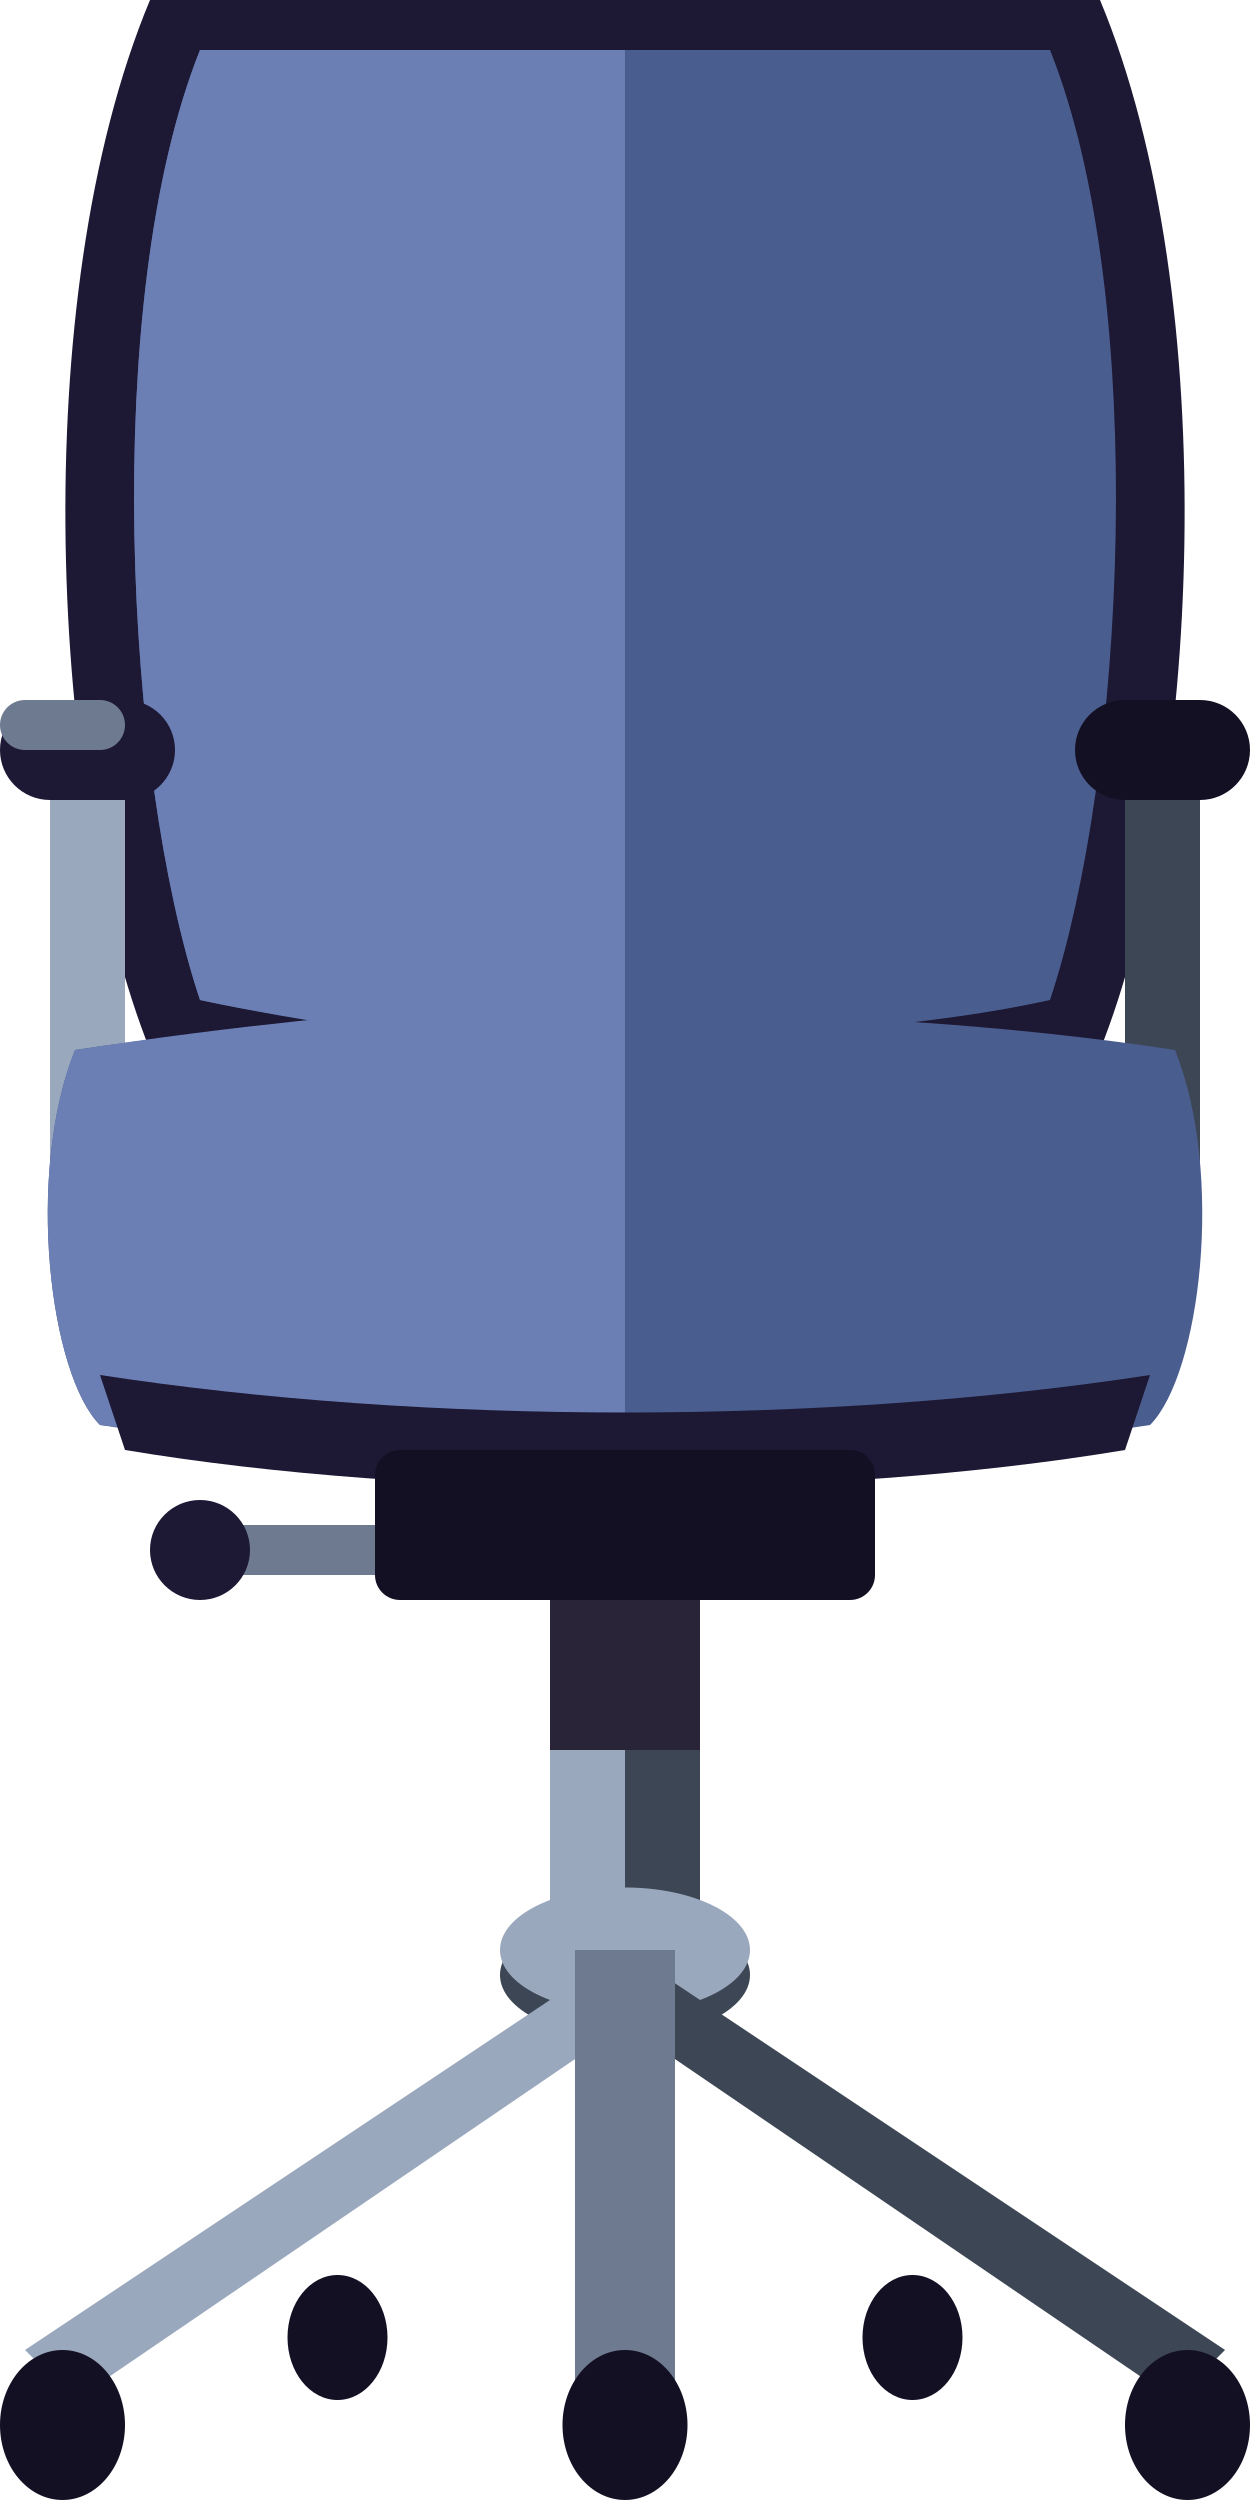
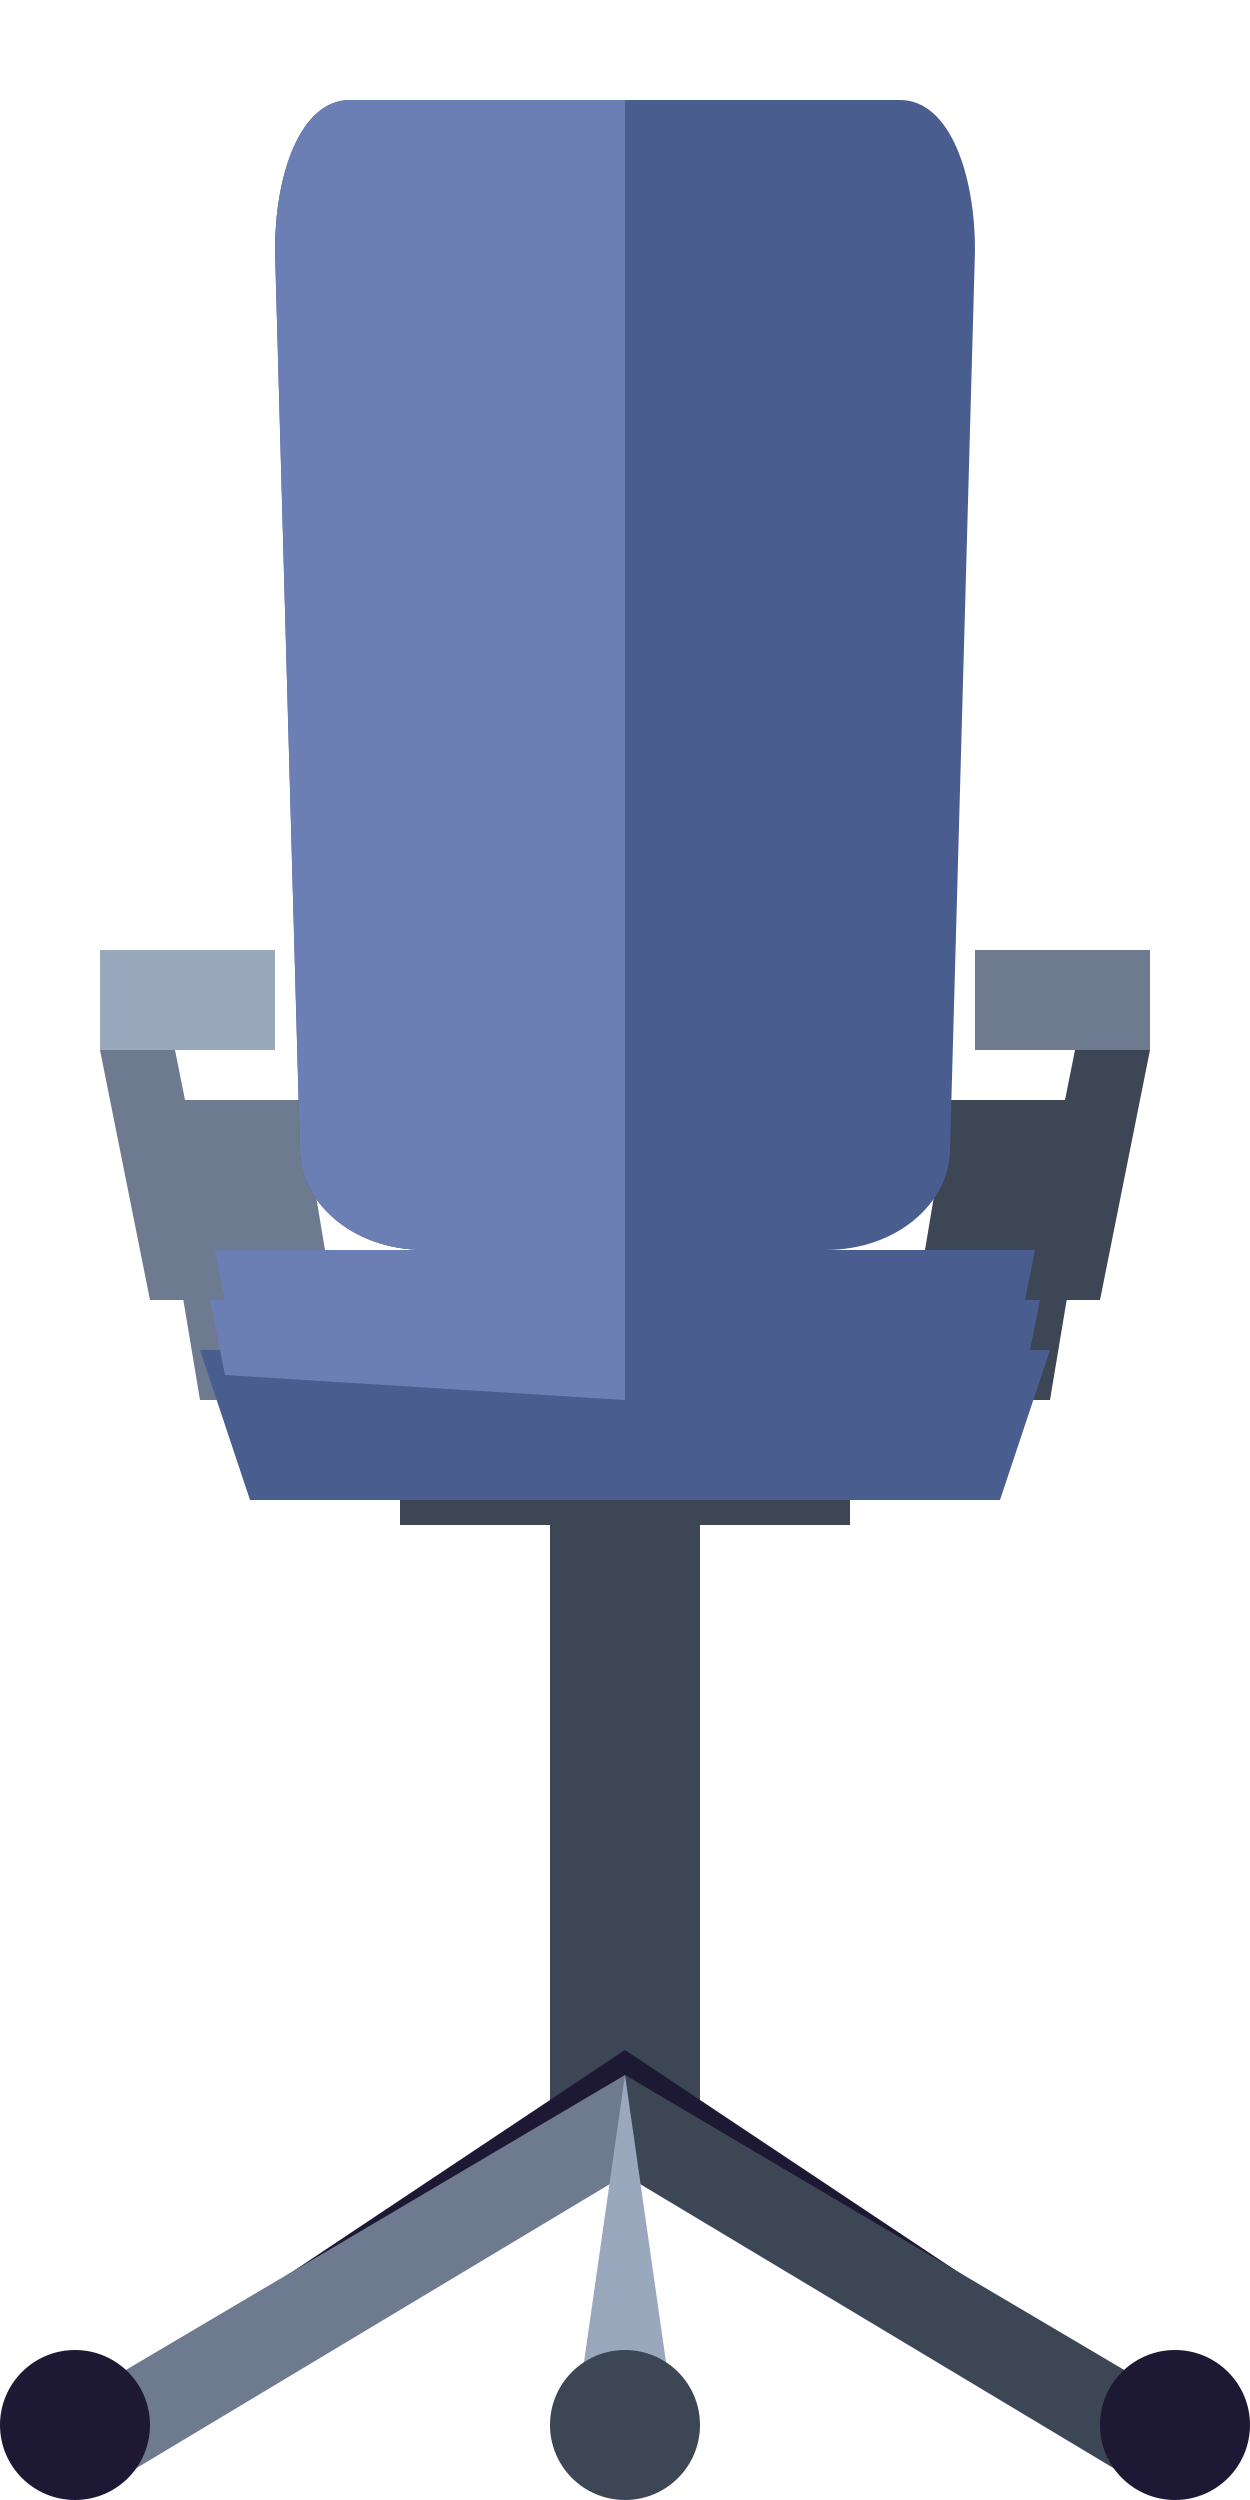
<svg xmlns="http://www.w3.org/2000/svg" viewBox="0 0 50 100">
-   <path d="M 6,0 C 16,0 34,0 44,0 C 49,12 48,32 44,42 C 34,44 16,44 6,42 C 2,32 1,12 6,0 Z" fill="#1d1833" />
-   <path d="M 8,2 C 17,2 33,2 42,2 C 46,12 45,31 42,40 C 33,42 17,42 8,40 C 5,31 4,12 8,2 Z" fill="#4a5d8f" />
-   <path d="M 8,2 C 17,2 25,2 25,2 L 25,42 C 17,42 8,40 8,40 C 5,31 4,12 8,2 Z" fill="#6b7fb5" />
-   <ellipse cx="17" cy="12" rx="6" ry="5" fill="#6b7fb5" />
-   <rect x="0" y="28" width="7" height="4" rx="2" fill="#1d1833" />
-   <rect x="0" y="28" width="5" height="2" rx="1" fill="#6e7a8f" />
-   <polygon points="2,32 5,32 5,47 2,47" fill="#9aa8bd" />
-   <rect x="43" y="28" width="7" height="4" rx="2" fill="#141024" />
-   <polygon points="45,32 48,32 48,47 45,47" fill="#3d4654" />
-   <path d="M 3,42 C 16,40 34,40 47,42 C 49,47 48,55 46,57 C 33,59 17,59 4,57 C 2,55 1,47 3,42 Z" fill="#4a5d8f" />
-   <path d="M 3,42 C 16,40 25,40 25,40 L 25,58.5 C 17,58.5 4,57 4,57 C 2,55 1,47 3,42 Z" fill="#6b7fb5" />
-   <path d="M 4,55 C 17,57 33,57 46,55 L 45,58 C 33,60 17,60 5,58 Z" fill="#1d1833" />
-   <rect x="15" y="58" width="20" height="6" rx="1" fill="#141024" />
-   <polygon points="8,61 15,61 15,63 8,63" fill="#6e7a8f" />
-   <circle cx="8" cy="62" r="2" fill="#1d1833" />
-   <rect x="22" y="64" width="6" height="6" fill="#2a2438" />
-   <rect x="22" y="70" width="3" height="9" fill="#9aa8bd" />
-   <rect x="25" y="70" width="3" height="9" fill="#3d4654" />
-   <ellipse cx="25" cy="79" rx="5" ry="2.5" fill="#3d4654" />
-   <ellipse cx="25" cy="78" rx="5" ry="2.5" fill="#9aa8bd" />
-   <polygon points="25,78 25,81 3,96 1,94" fill="#9aa8bd" />
-   <polygon points="25,78 25,81 47,96 49,94" fill="#3d4654" />
-   <polygon points="23,78 27,78 27,97 23,97" fill="#6e7a8f" />
-   <path d="M 0,97 a 2.5,3 0 1 0 5,0 a 2.5,3 0 1 0 -5,0 M 11.5,93.5 a 2,2.5 0 1 0 4,0 a 2,2.5 0 1 0 -4,0 M 22.5,97 a 2.5,3 0 1 0 5,0 a 2.5,3 0 1 0 -5,0 M 34.5,93.5 a 2,2.5 0 1 0 4,0 a 2,2.5 0 1 0 -4,0 M 45,97 a 2.5,3 0 1 0 5,0 a 2.5,3 0 1 0 -5,0" fill="#141024" />
+   <rect x="22" y="60" width="6" height="25" fill="#3d4654" />
+   <polygon points="10,92 25,82 40,92 25,86" fill="#1d1833" />
+   <polygon points="25,83 3,96 5,99 25,87" fill="#6e7a8f" />
+   <polygon points="25,83 47,96 45,99 25,87" fill="#3d4654" />
+   <polygon points="25,83 23,97 27,97" fill="#9aa8bd" />
+   <circle cx="3" cy="97" r="3" fill="#1d1833" />
+   <circle cx="47" cy="97" r="3" fill="#1d1833" />
+   <circle cx="25" cy="97" r="3" fill="#3d4654" />
+   <polygon points="6,44 12,44 14,56 8,56" fill="#6e7a8f" />
+   <polygon points="44,44 38,44 36,56 42,56" fill="#3d4654" />
+   <path d="M14,4 L36,4 C38,4 39,7 39,10 L38,46 C38,48 36,50 33,50 L17,50 C14,50 12,48 12,46 L11,10 C11,7 12,4 14,4 Z" fill="#4a5d8f" />
+   <path d="M14,4 L25,4 L25,50 L17,50 C14,50 12,48 12,46 L11,10 C11,7 12,4 14,4 Z" fill="#6b7fb5" />
+   <rect x="14" y="6" width="11" height="10" fill="#6b7fb5" />
+   <rect x="15" y="32" width="10" height="12" fill="#6b7fb5" />
+   <rect x="16" y="56" width="18" height="5" fill="#3d4654" />
+   <polygon points="8,54 42,54 40,60 10,60" fill="#4a5d8f" />
+   <polygon points="8,50 25,50 25,56 9,55" fill="#6b7fb5" />
+   <polygon points="25,50 42,50 41,55 25,56" fill="#4a5d8f" />
+   <rect x="4" y="38" width="7" height="4" fill="#9aa8bd" />
+   <polygon points="4,42 7,42 9,52 6,52" fill="#6e7a8f" />
+   <rect x="39" y="38" width="7" height="4" fill="#6e7a8f" />
+   <polygon points="43,42 46,42 44,52 41,52" fill="#3d4654" />
</svg>
